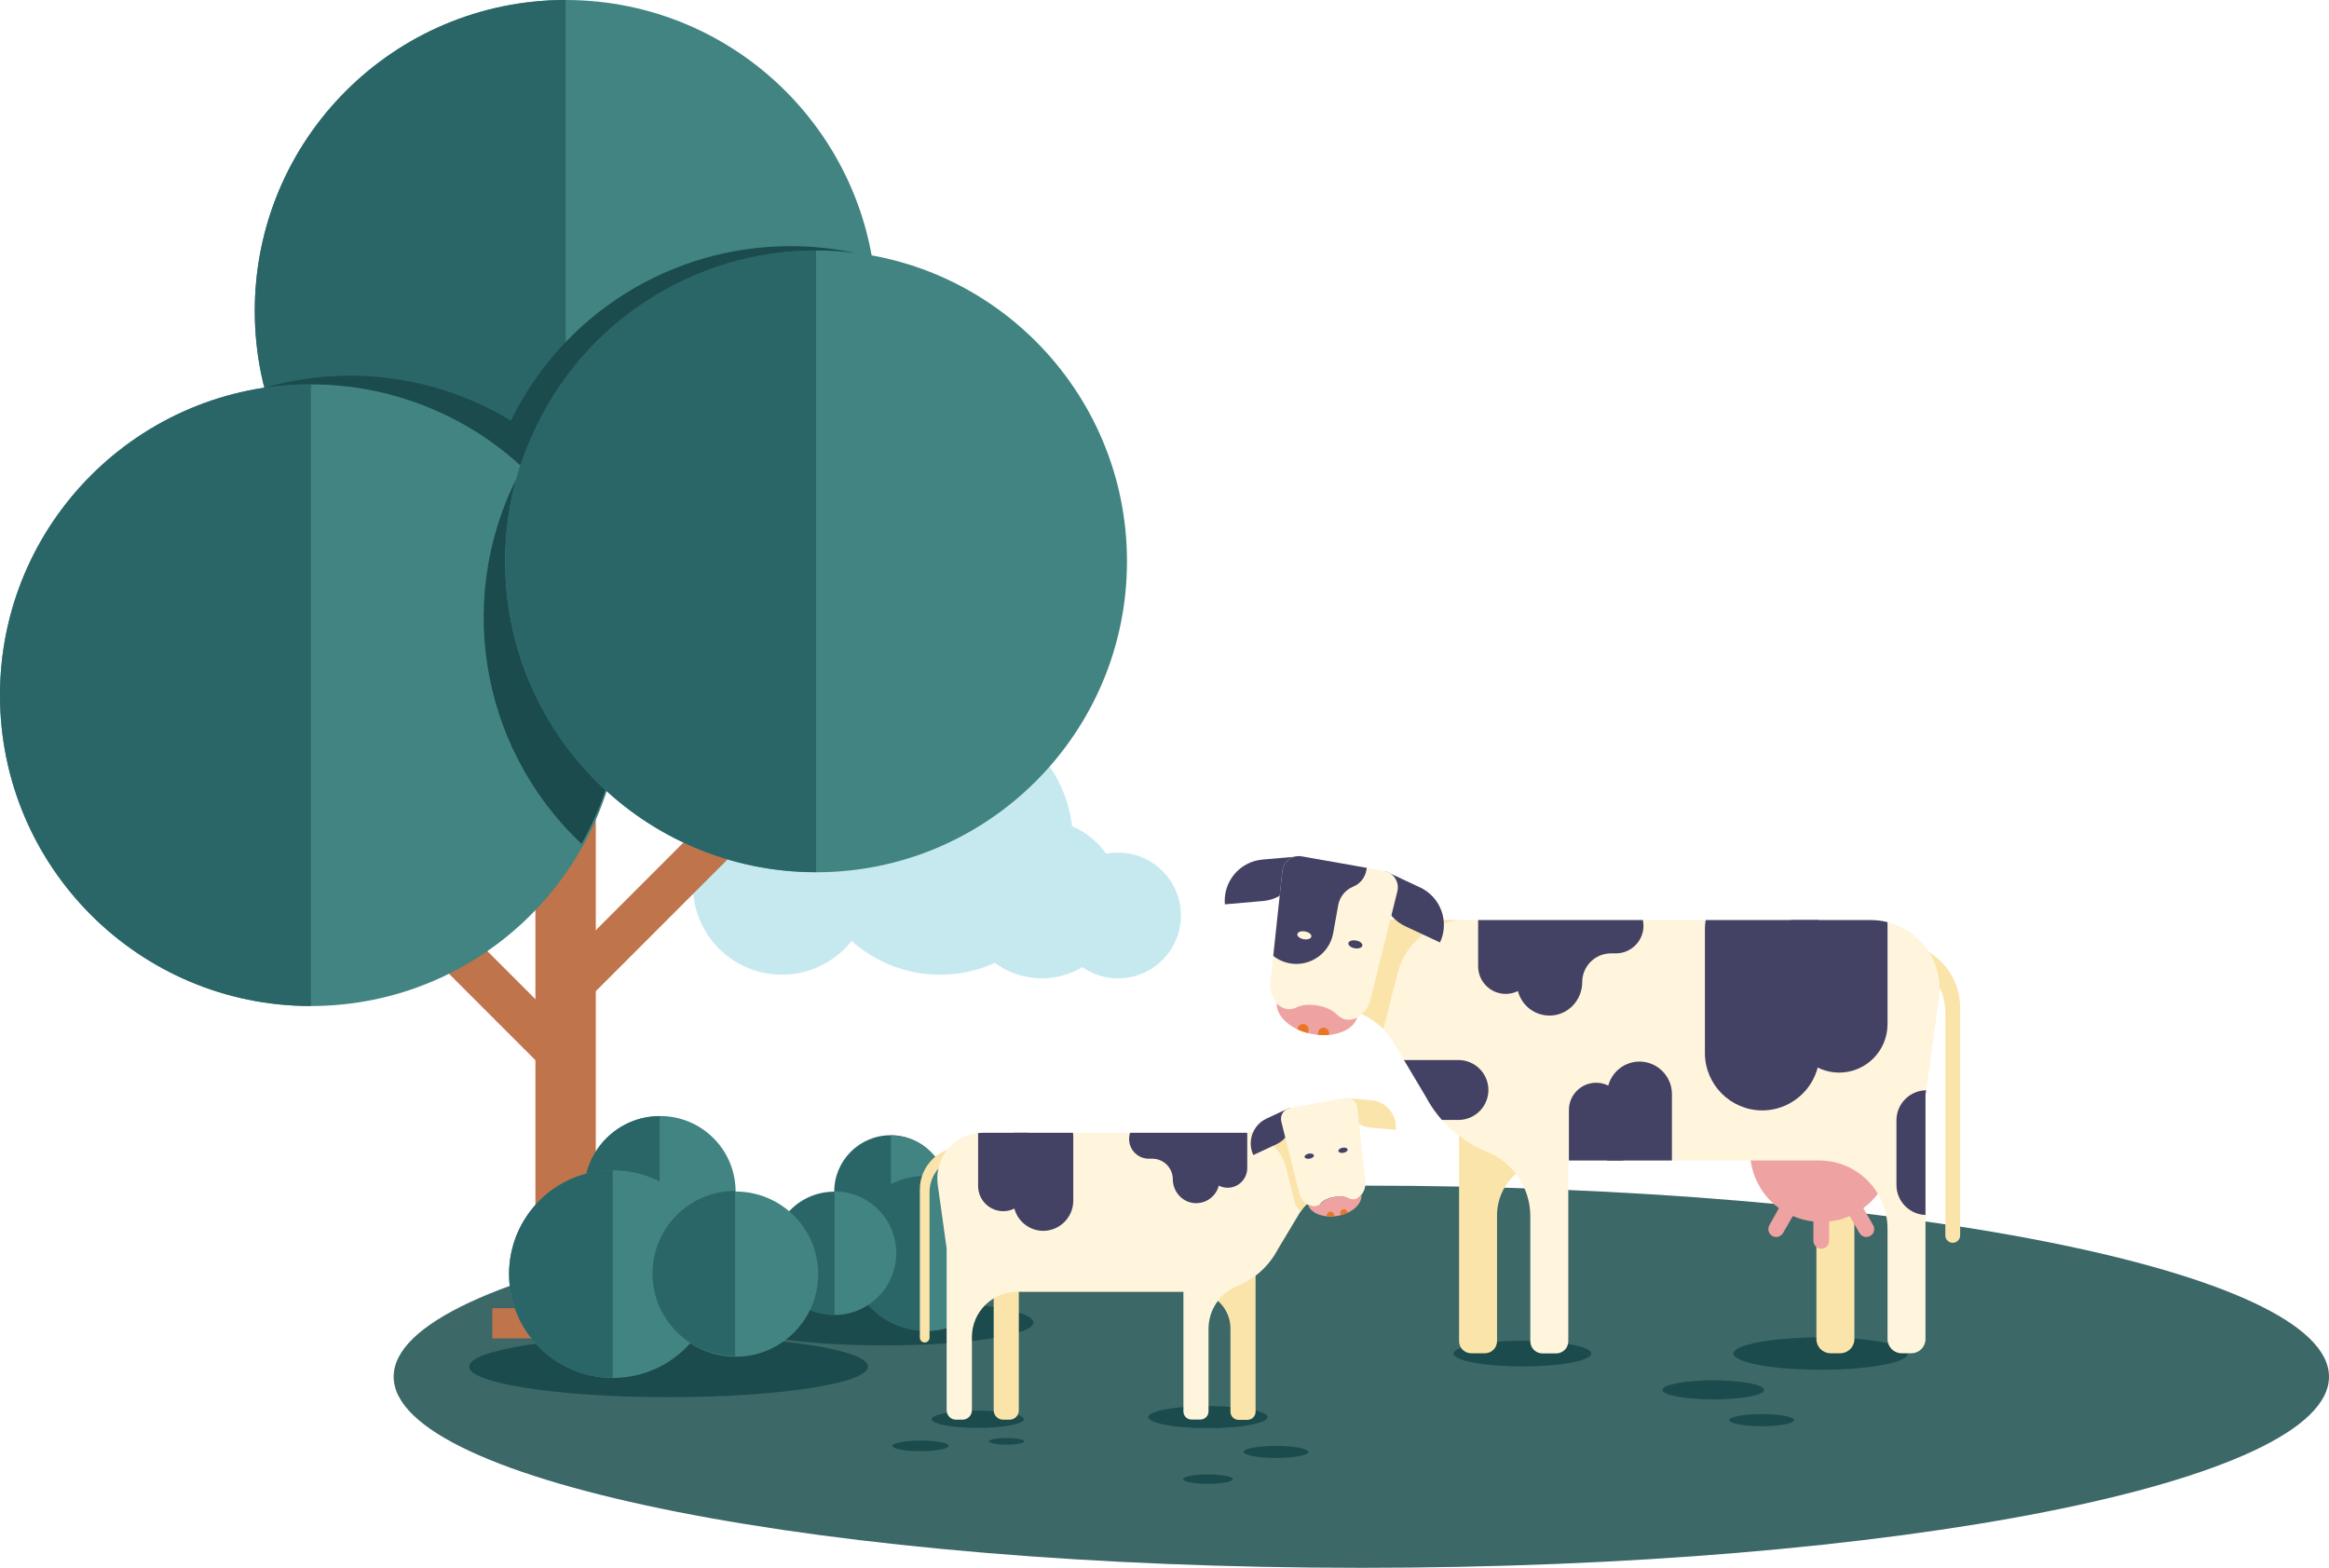
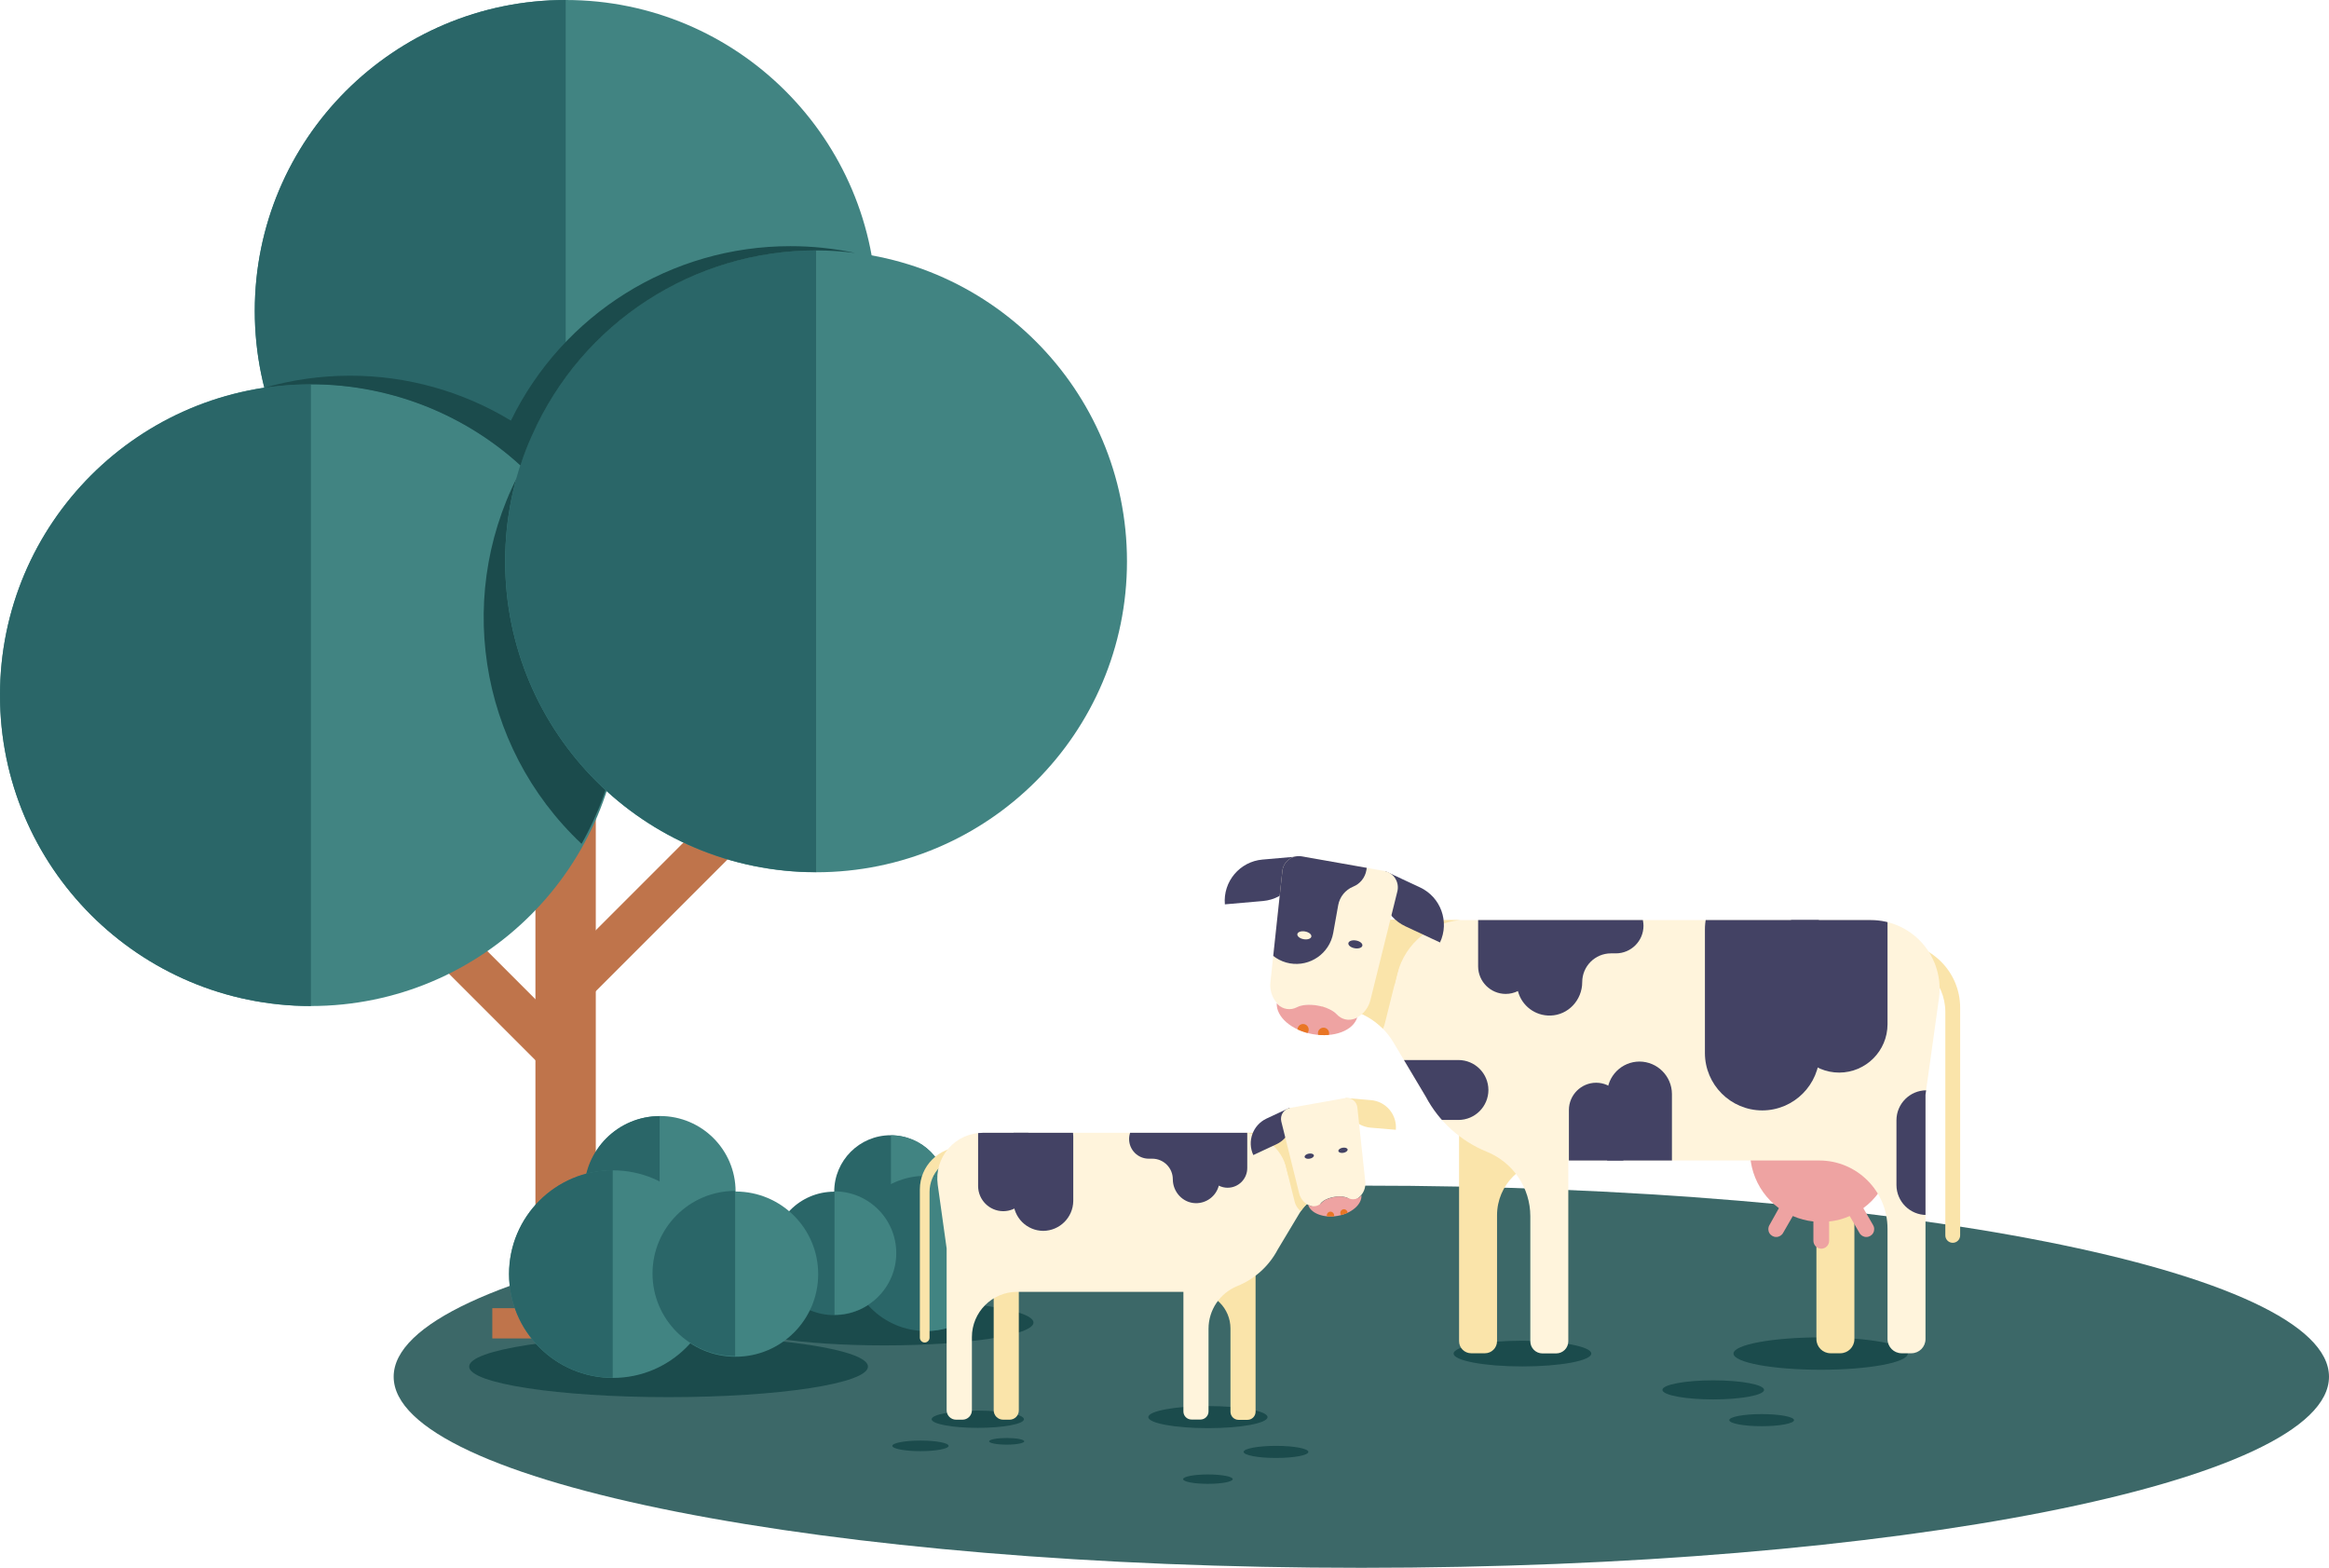
<svg xmlns="http://www.w3.org/2000/svg" viewBox="0 0 1539.4 1036.2">
  <defs>
-     <style>.cls-1{fill:none;}.cls-2{fill:#c5e9ef;}.cls-3{fill:#3c6868;}.cls-4{fill:#bf744b;}.cls-5{fill:#418482;}.cls-6{fill:#2a6668;}.cls-7{fill:#1b4b4c;}.cls-8{fill:#fae4aa;}.cls-9{fill:#fff4dc;}.cls-10{clip-path:url(#clip-path);}.cls-11{fill:#434264;}.cls-12{fill:#eea3a2;}.cls-13{clip-path:url(#clip-path-6);}.cls-14{fill:#e97625;}.cls-15{clip-path:url(#clip-path-8);}.cls-16{clip-path:url(#clip-path-17);}.cls-17{clip-path:url(#clip-path-18);}</style>
+     <style>.cls-1{fill:none;}.cls-2{fill:#3c6868;}.cls-3{fill:#bf744b;}.cls-4{fill:#418482;}.cls-5{fill:#2a6668;}.cls-6{fill:#1b4b4c;}.cls-7{fill:#fae4aa;}.cls-8{fill:#fff4dc;}.cls-9{clip-path:url(#clip-path);}.cls-10{fill:#434264;}.cls-11{fill:#eea3a2;}.cls-12{clip-path:url(#clip-path-6);}.cls-13{fill:#e97625;}.cls-14{clip-path:url(#clip-path-8);}.cls-15{clip-path:url(#clip-path-17);}.cls-16{clip-path:url(#clip-path-18);}</style>
    <clipPath id="clip-path">
      <path class="cls-1" d="M889.8,748.6h-34v.1H649.6a30.09,30.09,0,0,0-29.8,34.2l5.9,42.2v107a6.23,6.23,0,0,0,6.2,6.2h4.3a6.23,6.23,0,0,0,6.2-6.2V883.7a29.92,29.92,0,0,1,29.9-29.9H782.2v79.1a5.34,5.34,0,0,0,5.3,5.3h6a5.34,5.34,0,0,0,5.3-5.3V878.2a30.44,30.44,0,0,1,19-28.2,52.35,52.35,0,0,0,26.7-24.1l14.2-23.7A31.26,31.26,0,0,1,885.6,787h4.3V748.6Z" />
    </clipPath>
    <clipPath id="clip-path-6">
      <path class="cls-1" d="M899.4,790.5a7.13,7.13,0,0,1-8.4,1.3,15.49,15.49,0,0,0-9.1-.7c-3.7.7-6.8,2.1-8.3,3.8a7.26,7.26,0,0,1-8.1,1.8,4.06,4.06,0,0,1-.9-.5c1.7,5.7,10.2,9,19.5,7.4s16.1-7.6,15.8-13.6C899.7,790.2,899.5,790.3,899.4,790.5Z" />
    </clipPath>
    <clipPath id="clip-path-8">
      <path class="cls-1" d="M873.8,607.9h51.4v.2h311.4a45.44,45.44,0,0,1,45,51.7l-8.9,63.7V885.1a9.35,9.35,0,0,1-9.3,9.3h-6.5a9.35,9.35,0,0,1-9.3-9.3v-73a45.11,45.11,0,0,0-45.1-45.1H1036.6V886.5a8,8,0,0,1-8,8h-9.1a8,8,0,0,1-8-8V803.8a46,46,0,0,0-28.8-42.6,79.55,79.55,0,0,1-40.3-36.4L921,688.9a47.12,47.12,0,0,0-40.6-23h-6.6Z" />
    </clipPath>
    <clipPath id="clip-path-17">
      <path class="cls-1" d="M860.5,566l54.3,9.6a11.06,11.06,0,0,1,8.8,13.6L905.8,661a18.24,18.24,0,0,1-8.6,11.4,17.74,17.74,0,0,1-11.8,2.1c.6-4-5.8-8.4-14.3-9.9s-16,.5-16.8,4.4a18.22,18.22,0,0,1-14.6-19.8l7.9-73.5A11,11,0,0,1,860.5,566Z" />
    </clipPath>
    <clipPath id="clip-path-18">
      <path class="cls-1" d="M844.6,663.8a10.61,10.61,0,0,0,12.6,1.9c3.1-1.6,8.2-2.1,13.8-1.1s10.2,3.2,12.6,5.8a10.63,10.63,0,0,0,12.2,2.7,5.39,5.39,0,0,0,1.3-.7c-2.6,8.7-15.3,13.6-29.4,11.1S843.4,672,843.9,663A5,5,0,0,1,844.6,663.8Z" />
    </clipPath>
  </defs>
  <g id="Layer_2" data-name="Layer 2">
    <g id="Layer_1-2" data-name="Layer 1">
      <g id="รูปเฮด">
-         <path class="cls-2" d="M738.9,563.5a49.17,49.17,0,0,0-7.8.7,51.87,51.87,0,0,0-22.5-18.1,87.92,87.92,0,0,0-171.3-15.8,58.79,58.79,0,1,0,25.6,91.6,87.89,87.89,0,0,0,94.7,14.5,52.22,52.22,0,0,0,57.8,2.8,41.14,41.14,0,0,0,23.7,7.4,41.55,41.55,0,1,0-.2-83.1Z" />
-         <ellipse class="cls-3" cx="899.8" cy="909.9" rx="639.6" ry="126.3" />
-         <rect class="cls-4" x="342.48" y="547.87" width="248.3" height="28.5" transform="translate(-260.81 494.6) rotate(-45)" />
-         <rect class="cls-4" x="269.79" y="486.54" width="28.5" height="248.3" transform="translate(-348.63 379.72) rotate(-45)" />
-         <rect class="cls-4" x="353.9" y="465.1" width="39.9" height="419.5" />
-         <rect class="cls-4" x="325.4" y="864.6" width="97" height="20" />
-         <circle class="cls-5" cx="373.9" cy="205.5" r="205.5" />
-         <path class="cls-6" d="M373.9,410.9V0C260.4,0,168.4,92,168.4,205.5S260.4,410.9,373.9,410.9Z" />
-         <circle class="cls-5" cx="205.5" cy="459.4" r="205.5" />
-         <path class="cls-6" d="M205.5,664.9V254C92,254,0,346,0,459.5S92,664.9,205.5,664.9Z" />
-         <path class="cls-7" d="M346.3,307a205.35,205.35,0,0,0,38.1,250.7A205.35,205.35,0,0,0,346.3,307Z" />
-         <circle class="cls-5" cx="539.4" cy="371" r="205.5" />
-         <path class="cls-6" d="M539.4,576.4V165.5c-113.5,0-205.5,92-205.5,205.5S425.9,576.4,539.4,576.4Z" />
-         <path class="cls-7" d="M522.3,162.7A205.36,205.36,0,0,0,337.7,278a204.79,204.79,0,0,0-106.4-29.7,207.32,207.32,0,0,0-57.1,8.1A205.8,205.8,0,0,1,330,295.9c4.9,3.7,9.5,7.6,14,11.7a175.7,175.7,0,0,1,7.8-20.2A205.47,205.47,0,0,1,539.5,165.5a200.82,200.82,0,0,1,25.8,1.7A204.41,204.41,0,0,0,522.3,162.7Z" />
-         <ellipse class="cls-7" cx="584.5" cy="874.1" rx="98.6" ry="15.1" />
-         <circle class="cls-6" cx="588.7" cy="787.6" r="37.3" />
-         <path class="cls-5" d="M588.9,750.4h0a37.3,37.3,0,0,1,0,74.6h0Z" />
-         <circle class="cls-6" cx="612" cy="828.4" r="51.3" />
-         <path class="cls-5" d="M612,777.1h0a51.3,51.3,0,0,1,0,102.6h0Z" />
-         <circle class="cls-6" cx="551.4" cy="828.4" r="40.8" />
-         <path class="cls-5" d="M551.6,787.4h0a40.8,40.8,0,0,1,0,81.6h0Z" />
-         <ellipse class="cls-7" cx="441.9" cy="903.2" rx="131.8" ry="20.2" />
-         <circle class="cls-5" cx="436.3" cy="787.5" r="49.9" />
-         <path class="cls-6" d="M436,737.7h0a49.9,49.9,0,0,0,0,99.8h0Z" />
-         <circle class="cls-5" cx="405.1" cy="842.1" r="68.6" />
-         <path class="cls-6" d="M405.1,773.4h0a68.6,68.6,0,1,0-.1,137.2h0V773.4Z" />
-         <circle class="cls-5" cx="486.2" cy="842.1" r="54.6" />
-         <path class="cls-6" d="M485.9,787.1h0a54.6,54.6,0,1,0,0,109.2h0Z" />
-         <ellipse class="cls-7" cx="646.3" cy="938" rx="30.5" ry="5.7" />
-         <ellipse class="cls-7" cx="798.4" cy="936.6" rx="39.4" ry="7.3" />
-         <ellipse class="cls-7" cx="1006.3" cy="894.6" rx="45.5" ry="8.5" />
-         <ellipse class="cls-7" cx="1203.4" cy="894.6" rx="57.6" ry="10.7" />
-         <ellipse class="cls-7" cx="1132.4" cy="918.6" rx="33.6" ry="6.3" />
-         <ellipse class="cls-7" cx="1164.4" cy="938.6" rx="21.4" ry="4" />
-         <ellipse class="cls-7" cx="843.4" cy="959.6" rx="21.4" ry="4" />
-         <ellipse class="cls-7" cx="608.4" cy="955.6" rx="18.6" ry="3.5" />
-         <ellipse class="cls-7" cx="665.4" cy="952.6" rx="11.6" ry="2.2" />
-         <ellipse class="cls-7" cx="798.4" cy="977.6" rx="16.4" ry="3.1" />
-         <path class="cls-8" d="M642.3,758.1H636a28,28,0,0,0-28,28v98a3.22,3.22,0,0,0,3.2,3.2h0a3.22,3.22,0,0,0,3.2-3.2V787.9a23.47,23.47,0,0,1,23.5-23.5h4.5v-6.3Z" />
-         <path class="cls-8" d="M667.3,938.3H663a6.23,6.23,0,0,1-6.2-6.2v-109h16.6v109A6.08,6.08,0,0,1,667.3,938.3Z" />
-         <path class="cls-8" d="M785.6,809.6v44.3h3.6A24.11,24.11,0,0,1,813.3,878v55.1a5.34,5.34,0,0,0,5.3,5.3h6a5.34,5.34,0,0,0,5.3-5.3V809.7H785.6Z" />
-         <path id="SVGID" class="cls-9" d="M889.8,748.6h-34v.1H649.6a30.09,30.09,0,0,0-29.8,34.2l5.9,42.2v107a6.23,6.23,0,0,0,6.2,6.2h4.3a6.23,6.23,0,0,0,6.2-6.2V883.7a29.92,29.92,0,0,1,29.9-29.9H782.2v79.1a5.34,5.34,0,0,0,5.3,5.3h6a5.34,5.34,0,0,0,5.3-5.3V878.2a30.44,30.44,0,0,1,19-28.2,52.35,52.35,0,0,0,26.7-24.1l14.2-23.7A31.26,31.26,0,0,1,885.6,787h4.3V748.6Z" />
-         <g class="cls-10">
-           <path class="cls-11" d="M663.1,800.5h0a16.69,16.69,0,0,1-16.6-16.6V748a16.69,16.69,0,0,1,16.6-16.6h0A16.69,16.69,0,0,1,679.7,748v35.9A16.62,16.62,0,0,1,663.1,800.5Z" />
+         <ellipse class="cls-2" cx="899.8" cy="909.9" rx="639.6" ry="126.3" />
+         <rect class="cls-3" x="342.48" y="547.87" width="248.3" height="28.5" transform="translate(-260.81 494.6) rotate(-45)" />
+         <rect class="cls-3" x="269.79" y="486.54" width="28.5" height="248.3" transform="translate(-348.63 379.72) rotate(-45)" />
+         <rect class="cls-3" x="353.9" y="465.1" width="39.9" height="419.5" />
+         <rect class="cls-3" x="325.4" y="864.6" width="97" height="20" />
+         <circle class="cls-4" cx="373.9" cy="205.5" r="205.5" />
+         <path class="cls-5" d="M373.9,410.9V0C260.4,0,168.4,92,168.4,205.5S260.4,410.9,373.9,410.9Z" />
+         <circle class="cls-4" cx="205.5" cy="459.4" r="205.5" />
+         <path class="cls-5" d="M205.5,664.9V254C92,254,0,346,0,459.5S92,664.9,205.5,664.9Z" />
+         <path class="cls-6" d="M346.3,307a205.35,205.35,0,0,0,38.1,250.7A205.35,205.35,0,0,0,346.3,307Z" />
+         <circle class="cls-4" cx="539.4" cy="371" r="205.5" />
+         <path class="cls-5" d="M539.4,576.4V165.5c-113.5,0-205.5,92-205.5,205.5S425.9,576.4,539.4,576.4Z" />
+         <path class="cls-6" d="M522.3,162.7A205.36,205.36,0,0,0,337.7,278a204.79,204.79,0,0,0-106.4-29.7,207.32,207.32,0,0,0-57.1,8.1A205.8,205.8,0,0,1,330,295.9c4.9,3.7,9.5,7.6,14,11.7a175.7,175.7,0,0,1,7.8-20.2A205.47,205.47,0,0,1,539.5,165.5a200.82,200.82,0,0,1,25.8,1.7A204.41,204.41,0,0,0,522.3,162.7Z" />
+         <ellipse class="cls-6" cx="584.5" cy="874.1" rx="98.6" ry="15.1" />
+         <circle class="cls-5" cx="588.7" cy="787.6" r="37.3" />
+         <path class="cls-4" d="M588.9,750.4h0a37.3,37.3,0,0,1,0,74.6h0Z" />
+         <circle class="cls-5" cx="612" cy="828.4" r="51.3" />
+         <path class="cls-4" d="M612,777.1h0a51.3,51.3,0,0,1,0,102.6h0Z" />
+         <circle class="cls-5" cx="551.4" cy="828.4" r="40.8" />
+         <path class="cls-4" d="M551.6,787.4h0a40.8,40.8,0,0,1,0,81.6h0Z" />
+         <ellipse class="cls-6" cx="441.9" cy="903.2" rx="131.8" ry="20.2" />
+         <circle class="cls-4" cx="436.3" cy="787.5" r="49.9" />
+         <path class="cls-5" d="M436,737.7h0a49.9,49.9,0,0,0,0,99.8h0Z" />
+         <circle class="cls-4" cx="405.1" cy="842.1" r="68.6" />
+         <path class="cls-5" d="M405.1,773.4h0a68.6,68.6,0,1,0-.1,137.2h0V773.4Z" />
+         <circle class="cls-4" cx="486.2" cy="842.1" r="54.6" />
+         <path class="cls-5" d="M485.9,787.1h0a54.6,54.6,0,1,0,0,109.2h0Z" />
+         <ellipse class="cls-6" cx="646.3" cy="938" rx="30.5" ry="5.7" />
+         <ellipse class="cls-6" cx="798.4" cy="936.6" rx="39.4" ry="7.3" />
+         <ellipse class="cls-6" cx="1006.3" cy="894.6" rx="45.5" ry="8.5" />
+         <ellipse class="cls-6" cx="1203.4" cy="894.6" rx="57.6" ry="10.7" />
+         <ellipse class="cls-6" cx="1132.4" cy="918.6" rx="33.6" ry="6.3" />
+         <ellipse class="cls-6" cx="1164.4" cy="938.6" rx="21.4" ry="4" />
+         <ellipse class="cls-6" cx="843.4" cy="959.6" rx="21.4" ry="4" />
+         <ellipse class="cls-6" cx="608.4" cy="955.6" rx="18.6" ry="3.5" />
+         <ellipse class="cls-6" cx="665.4" cy="952.6" rx="11.6" ry="2.2" />
+         <ellipse class="cls-6" cx="798.4" cy="977.6" rx="16.4" ry="3.1" />
+         <path class="cls-7" d="M642.3,758.1H636a28,28,0,0,0-28,28v98a3.22,3.22,0,0,0,3.2,3.2h0a3.22,3.22,0,0,0,3.2-3.2V787.9a23.47,23.47,0,0,1,23.5-23.5h4.5v-6.3Z" />
+         <path class="cls-7" d="M667.3,938.3H663a6.23,6.23,0,0,1-6.2-6.2v-109h16.6v109A6.08,6.08,0,0,1,667.3,938.3Z" />
+         <path class="cls-7" d="M785.6,809.6v44.3h3.6A24.11,24.11,0,0,1,813.3,878v55.1a5.34,5.34,0,0,0,5.3,5.3h6a5.34,5.34,0,0,0,5.3-5.3V809.7H785.6Z" />
+         <path id="SVGID" class="cls-8" d="M889.8,748.6h-34v.1H649.6a30.09,30.09,0,0,0-29.8,34.2l5.9,42.2v107a6.23,6.23,0,0,0,6.2,6.2h4.3a6.23,6.23,0,0,0,6.2-6.2V883.7a29.92,29.92,0,0,1,29.9-29.9H782.2v79.1a5.34,5.34,0,0,0,5.3,5.3h6a5.34,5.34,0,0,0,5.3-5.3V878.2a30.44,30.44,0,0,1,19-28.2,52.35,52.35,0,0,0,26.7-24.1l14.2-23.7A31.26,31.26,0,0,1,885.6,787h4.3V748.6Z" />
+         <g class="cls-9">
+           <path class="cls-10" d="M663.1,800.5h0a16.69,16.69,0,0,1-16.6-16.6V748a16.69,16.69,0,0,1,16.6-16.6h0A16.69,16.69,0,0,1,679.7,748v35.9A16.62,16.62,0,0,1,663.1,800.5Z" />
        </g>
-         <g class="cls-10">
-           <path class="cls-11" d="M689.6,813.5h0a19.85,19.85,0,0,1-19.8-19.8V751.2a19.85,19.85,0,0,1,19.8-19.8h0a19.85,19.85,0,0,1,19.8,19.8v42.6A20,20,0,0,1,689.6,813.5Z" />
+         <g class="cls-9">
+           <path class="cls-10" d="M689.6,813.5h0a19.85,19.85,0,0,1-19.8-19.8V751.2a19.85,19.85,0,0,1,19.8-19.8h0a19.85,19.85,0,0,1,19.8,19.8v42.6A20,20,0,0,1,689.6,813.5Z" />
        </g>
-         <g class="cls-10">
-           <path class="cls-11" d="M811.5,731h0a13.38,13.38,0,0,0-9.9,4.5,15.41,15.41,0,0,0-24.8,4.3H759.3a13,13,0,0,0-13,13h0a13,13,0,0,0,13,13h2.3a13.61,13.61,0,0,1,13.6,13.6h0c0,8.4,6.6,15.6,15,15.8a15.51,15.51,0,0,0,15.4-11.6,12.73,12.73,0,0,0,5.8,1.4h0a13,13,0,0,0,13-13V743.9A12.8,12.8,0,0,0,811.5,731Z" />
+         <g class="cls-9">
+           <path class="cls-10" d="M811.5,731h0a13.38,13.38,0,0,0-9.9,4.5,15.41,15.41,0,0,0-24.8,4.3H759.3a13,13,0,0,0-13,13h0a13,13,0,0,0,13,13h2.3a13.61,13.61,0,0,1,13.6,13.6h0c0,8.4,6.6,15.6,15,15.8a15.51,15.51,0,0,0,15.4-11.6,12.73,12.73,0,0,0,5.8,1.4h0a13,13,0,0,0,13-13V743.9A12.8,12.8,0,0,0,811.5,731Z" />
        </g>
-         <g class="cls-10">
-           <path class="cls-8" d="M885.8,731.2l-36,6.4a7.38,7.38,0,0,0-5.9,9l11.8,47.5a11.85,11.85,0,0,0,5.7,7.5c1.7,5.7,10.2,9,19.5,7.4s16.1-7.6,15.8-13.6a11.76,11.76,0,0,0,2.8-9.1l-5.2-48.7A7.19,7.19,0,0,0,885.8,731.2Z" />
+         <g class="cls-9">
+           <path class="cls-7" d="M885.8,731.2l-36,6.4a7.38,7.38,0,0,0-5.9,9l11.8,47.5a11.85,11.85,0,0,0,5.7,7.5c1.7,5.7,10.2,9,19.5,7.4s16.1-7.6,15.8-13.6a11.76,11.76,0,0,0,2.8-9.1l-5.2-48.7A7.19,7.19,0,0,0,885.8,731.2Z" />
        </g>
-         <g class="cls-10">
-           <path class="cls-8" d="M851.6,777.2l-1.2-4.8A31.33,31.33,0,0,0,820,748.5h0l-2.7-22.2,66.5-1.6,7,44.9Z" />
+         <g class="cls-9">
+           <path class="cls-7" d="M851.6,777.2l-1.2-4.8A31.33,31.33,0,0,0,820,748.5h0l-2.7-22.2,66.5-1.6,7,44.9Z" />
        </g>
-         <path class="cls-11" d="M843.6,756.3l-15.2,7.1h0a18.18,18.18,0,0,1,8.7-24.1l15.2-7.1h0A18,18,0,0,1,843.6,756.3Z" />
-         <path class="cls-8" d="M905.9,745.3l16.7,1.4h0a18,18,0,0,0-16.5-19.6l-16.7-1.4h0A18.13,18.13,0,0,0,905.9,745.3Z" />
-         <path id="SVGID-2" data-name="SVGID" class="cls-9" d="M888.8,725.8l-36,6.4a7.38,7.38,0,0,0-5.9,9l11.8,47.5a11.85,11.85,0,0,0,5.7,7.5,11.6,11.6,0,0,0,7.8,1.4c-.4-2.6,3.8-5.5,9.5-6.5s10.6.3,11.1,2.9a12,12,0,0,0,9.6-13.1l-5.2-48.7A7,7,0,0,0,888.8,725.8Z" />
-         <ellipse class="cls-11" cx="865.33" cy="764.2" rx="3.1" ry="1.7" transform="translate(-120.14 162.83) rotate(-10.06)" />
-         <ellipse class="cls-11" cx="887.64" cy="760.31" rx="3.1" ry="1.7" transform="translate(-119.12 166.67) rotate(-10.06)" />
-         <path id="SVGID-3" data-name="SVGID" class="cls-12" d="M899.4,790.5a7.13,7.13,0,0,1-8.4,1.3,15.49,15.49,0,0,0-9.1-.7c-3.7.7-6.8,2.1-8.3,3.8a7.26,7.26,0,0,1-8.1,1.8,4.06,4.06,0,0,1-.9-.5c1.7,5.7,10.2,9,19.5,7.4s16.1-7.6,15.8-13.6C899.7,790.2,899.5,790.3,899.4,790.5Z" />
-         <g class="cls-13">
-           <circle class="cls-14" cx="879.4" cy="803.2" r="2.4" />
+         <path class="cls-10" d="M843.6,756.3l-15.2,7.1h0a18.18,18.18,0,0,1,8.7-24.1l15.2-7.1h0A18,18,0,0,1,843.6,756.3Z" />
+         <path class="cls-7" d="M905.9,745.3l16.7,1.4h0a18,18,0,0,0-16.5-19.6l-16.7-1.4h0A18.13,18.13,0,0,0,905.9,745.3Z" />
+         <path id="SVGID-2" data-name="SVGID" class="cls-8" d="M888.8,725.8l-36,6.4a7.38,7.38,0,0,0-5.9,9l11.8,47.5a11.85,11.85,0,0,0,5.7,7.5,11.6,11.6,0,0,0,7.8,1.4c-.4-2.6,3.8-5.5,9.5-6.5s10.6.3,11.1,2.9a12,12,0,0,0,9.6-13.1l-5.2-48.7A7,7,0,0,0,888.8,725.8Z" />
+         <ellipse class="cls-10" cx="865.33" cy="764.2" rx="3.1" ry="1.7" transform="translate(-120.14 162.83) rotate(-10.06)" />
+         <ellipse class="cls-10" cx="887.64" cy="760.31" rx="3.1" ry="1.7" transform="translate(-119.12 166.67) rotate(-10.06)" />
+         <path id="SVGID-3" data-name="SVGID" class="cls-11" d="M899.4,790.5a7.13,7.13,0,0,1-8.4,1.3,15.49,15.49,0,0,0-9.1-.7c-3.7.7-6.8,2.1-8.3,3.8a7.26,7.26,0,0,1-8.1,1.8,4.06,4.06,0,0,1-.9-.5c1.7,5.7,10.2,9,19.5,7.4s16.1-7.6,15.8-13.6C899.7,790.2,899.5,790.3,899.4,790.5Z" />
+         <g class="cls-12">
+           <circle class="cls-13" cx="879.4" cy="803.2" r="2.4" />
        </g>
-         <g class="cls-13">
-           <circle class="cls-14" cx="888.3" cy="801.6" r="2.4" />
+         <g class="cls-12">
+           <circle class="cls-13" cx="888.3" cy="801.6" r="2.4" />
        </g>
-         <path class="cls-8" d="M1242.9,623h9.7a43,43,0,0,1,43,43V816.5a4.91,4.91,0,0,1-4.9,4.9h0a4.91,4.91,0,0,1-4.9-4.9V668.8a36.15,36.15,0,0,0-36.1-36.1h-6.9V623Z" />
-         <path class="cls-8" d="M1209.9,894.4h6.5a9.35,9.35,0,0,0,9.3-9.3V720.4h-25.1V885.1A9.35,9.35,0,0,0,1209.9,894.4Z" />
-         <path class="cls-8" d="M1031.3,700v66.9h-5.5a36.3,36.3,0,0,0-36.3,36.3v83.2a8,8,0,0,1-8,8h-9.1a8,8,0,0,1-8-8V700h66.9Z" />
-         <path class="cls-12" d="M1175.8,798.5a47,47,0,1,1,55.8,0l6.4,11.1a5.2,5.2,0,1,1-9,5.2l-6.4-11.1a44.06,44.06,0,0,1-13.6,3.6v12.8a5.23,5.23,0,0,1-5.2,5.2,5.29,5.29,0,0,1-5.2-5.2V807.3a47,47,0,0,1-13.6-3.6l-6.4,11.1a5.2,5.2,0,1,1-9-5.2Z" />
-         <path id="SVGID-4" data-name="SVGID" class="cls-9" d="M873.8,607.9h51.4v.2h311.4a45.44,45.44,0,0,1,45,51.7l-8.9,63.7V885.1a9.35,9.35,0,0,1-9.3,9.3h-6.5a9.35,9.35,0,0,1-9.3-9.3v-73a45.11,45.11,0,0,0-45.1-45.1H1036.6V886.5a8,8,0,0,1-8,8h-9.1a8,8,0,0,1-8-8V803.8a46,46,0,0,0-28.8-42.6,79.55,79.55,0,0,1-40.3-36.4L921,688.9a47.12,47.12,0,0,0-40.6-23h-6.6Z" />
+         <path class="cls-7" d="M1242.9,623h9.7a43,43,0,0,1,43,43V816.5a4.91,4.91,0,0,1-4.9,4.9h0a4.91,4.91,0,0,1-4.9-4.9V668.8a36.15,36.15,0,0,0-36.1-36.1h-6.9V623Z" />
+         <path class="cls-7" d="M1209.9,894.4h6.5a9.35,9.35,0,0,0,9.3-9.3V720.4h-25.1V885.1A9.35,9.35,0,0,0,1209.9,894.4Z" />
+         <path class="cls-7" d="M1031.3,700v66.9h-5.5a36.3,36.3,0,0,0-36.3,36.3v83.2a8,8,0,0,1-8,8h-9.1a8,8,0,0,1-8-8V700h66.9Z" />
+         <path class="cls-11" d="M1175.8,798.5a47,47,0,1,1,55.8,0l6.4,11.1a5.2,5.2,0,1,1-9,5.2l-6.4-11.1a44.06,44.06,0,0,1-13.6,3.6v12.8a5.23,5.23,0,0,1-5.2,5.2,5.29,5.29,0,0,1-5.2-5.2V807.3a47,47,0,0,1-13.6-3.6l-6.4,11.1a5.2,5.2,0,1,1-9-5.2Z" />
+         <path id="SVGID-4" data-name="SVGID" class="cls-8" d="M873.8,607.9h51.4v.2h311.4a45.44,45.44,0,0,1,45,51.7l-8.9,63.7V885.1a9.35,9.35,0,0,1-9.3,9.3h-6.5a9.35,9.35,0,0,1-9.3-9.3v-73a45.11,45.11,0,0,0-45.1-45.1H1036.6V886.5a8,8,0,0,1-8,8h-9.1a8,8,0,0,1-8-8V803.8a46,46,0,0,0-28.8-42.6,79.55,79.55,0,0,1-40.3-36.4L921,688.9a47.12,47.12,0,0,0-40.6-23h-6.6Z" />
+         <g class="cls-14">
+           <path class="cls-10" d="M1215.7,708.9h0a32,32,0,0,0,31.9-31.9V608.2a32,32,0,0,0-31.9-31.9h0a32,32,0,0,0-31.9,31.9v68.9A31.84,31.84,0,0,0,1215.7,708.9Z" />
+         </g>
+         <g class="cls-14">
+           <path class="cls-10" d="M1164.8,733.9h0a38,38,0,0,0,37.9-37.9V614.2a38,38,0,0,0-37.9-37.9h0a38,38,0,0,0-37.9,37.9V696A38,38,0,0,0,1164.8,733.9Z" />
+         </g>
+         <g class="cls-14">
+           <path class="cls-10" d="M1055,715.6h0a18.05,18.05,0,0,0-18,18v38.8a18.05,18.05,0,0,0,18,18h0a18.05,18.05,0,0,0,18-18V733.6A18.05,18.05,0,0,0,1055,715.6Z" />
+         </g>
+         <g class="cls-14">
+           <path class="cls-10" d="M1083.7,701.6h0a21.42,21.42,0,0,0-21.4,21.4v46.1a21.42,21.42,0,0,0,21.4,21.4h0a21.42,21.42,0,0,0,21.4-21.4V723A21.55,21.55,0,0,0,1083.7,701.6Z" />
+         </g>
+         <g class="cls-14">
+           <path class="cls-10" d="M901.4,720.4h0a19.85,19.85,0,0,0,19.8,19.8H964a19.85,19.85,0,0,0,19.8-19.8h0A19.85,19.85,0,0,0,964,700.6H921.2A19.85,19.85,0,0,0,901.4,720.4Z" />
+         </g>
+         <g class="cls-14">
+           <path class="cls-10" d="M1273.3,803h0a19.85,19.85,0,0,0,19.8-19.8V740.4a19.85,19.85,0,0,0-19.8-19.8h0a19.85,19.85,0,0,0-19.8,19.8v42.8A19.85,19.85,0,0,0,1273.3,803Z" />
+         </g>
+         <g class="cls-14">
+           <path class="cls-10" d="M995.1,581.4h0a18.53,18.53,0,0,1,13.8,6.3,21.53,21.53,0,0,1,15.3-6.3,21.76,21.76,0,0,1,19.5,12.3h24.4a18.27,18.27,0,0,1,18.2,18.2h0a18.27,18.27,0,0,1-18.2,18.2h-3.3a19,19,0,0,0-19,19h0c0,11.8-9.2,21.8-21,22.1a21.56,21.56,0,0,1-21.5-16.2,18.23,18.23,0,0,1-8.1,1.9h0A18.27,18.27,0,0,1,977,638.7V599.5A18.1,18.1,0,0,1,995.1,581.4Z" />
+         </g>
+         <g class="cls-14">
+           <path class="cls-7" d="M870.1,581.6l54.3,9.6a11.06,11.06,0,0,1,8.8,13.6l-17.9,71.8a18.24,18.24,0,0,1-8.6,11.4c-2.6,8.7-15.3,13.6-29.4,11.1s-24.3-11.5-23.8-20.5a17.85,17.85,0,0,1-4.3-13.8l7.9-73.5A11.12,11.12,0,0,1,870.1,581.6Z" />
+         </g>
+         <g class="cls-14">
+           <path class="cls-7" d="M921.7,651.1l1.8-7.2a47.28,47.28,0,0,1,45.9-36h0l4-33.5L873,572l-10.6,67.7Z" />
+         </g>
+         <path class="cls-10" d="M928.9,612.2l22.9,10.7h0a27.38,27.38,0,0,0-13.2-36.4l-22.9-10.7h0A27.38,27.38,0,0,0,928.9,612.2Z" />
+         <path class="cls-10" d="M834.8,595.5l-25.2,2.2h0a27.36,27.36,0,0,1,24.9-29.6l25.2-2.2h0A27.41,27.41,0,0,1,834.8,595.5Z" />
+         <path id="SVGID-5" data-name="SVGID" class="cls-8" d="M860.5,566l54.3,9.6a11.06,11.06,0,0,1,8.8,13.6L905.8,661a18.24,18.24,0,0,1-8.6,11.4,17.74,17.74,0,0,1-11.8,2.1c.6-4-5.8-8.4-14.3-9.9s-16,.5-16.8,4.4a18.22,18.22,0,0,1-14.6-19.8l7.9-73.5A11,11,0,0,1,860.5,566Z" />
        <g class="cls-15">
-           <path class="cls-11" d="M1215.7,708.9h0a32,32,0,0,0,31.9-31.9V608.2a32,32,0,0,0-31.9-31.9h0a32,32,0,0,0-31.9,31.9v68.9A31.84,31.84,0,0,0,1215.7,708.9Z" />
+           <path class="cls-10" d="M868.3,547.6h0a24.8,24.8,0,0,1,10,4.2l.8-4.3a14.52,14.52,0,0,1,15.4-12,14.32,14.32,0,0,1,12.7,16.6l-4.1,23.2a14.28,14.28,0,0,1-8.7,10.7,16.39,16.39,0,0,0-9.9,12.3l-3.3,18.4a24.8,24.8,0,0,1-28.7,20h0a24.8,24.8,0,0,1-20-28.7l7.2-40.4A24.65,24.65,0,0,1,868.3,547.6Z" />
        </g>
-         <g class="cls-15">
-           <path class="cls-11" d="M1164.8,733.9h0a38,38,0,0,0,37.9-37.9V614.2a38,38,0,0,0-37.9-37.9h0a38,38,0,0,0-37.9,37.9V696A38,38,0,0,0,1164.8,733.9Z" />
+         <ellipse class="cls-10" cx="895.8" cy="624.1" rx="2.6" ry="4.7" transform="translate(124.88 1397.17) rotate(-79.94)" />
+         <ellipse class="cls-8" cx="862.09" cy="618.12" rx="2.6" ry="4.7" transform="translate(102.93 1359.04) rotate(-79.94)" />
+         <path id="SVGID-6" data-name="SVGID" class="cls-11" d="M844.6,663.8a10.61,10.61,0,0,0,12.6,1.9c3.1-1.6,8.2-2.1,13.8-1.1s10.2,3.2,12.6,5.8a10.63,10.63,0,0,0,12.2,2.7,5.39,5.39,0,0,0,1.3-.7c-2.6,8.7-15.3,13.6-29.4,11.1S843.4,672,843.9,663A5,5,0,0,1,844.6,663.8Z" />
+         <g class="cls-16">
+           <circle class="cls-13" cx="874.8" cy="682.9" r="3.7" />
        </g>
-         <g class="cls-15">
-           <path class="cls-11" d="M1055,715.6h0a18.05,18.05,0,0,0-18,18v38.8a18.05,18.05,0,0,0,18,18h0a18.05,18.05,0,0,0,18-18V733.6A18.05,18.05,0,0,0,1055,715.6Z" />
-         </g>
-         <g class="cls-15">
-           <path class="cls-11" d="M1083.7,701.6h0a21.42,21.42,0,0,0-21.4,21.4v46.1a21.42,21.42,0,0,0,21.4,21.4h0a21.42,21.42,0,0,0,21.4-21.4V723A21.55,21.55,0,0,0,1083.7,701.6Z" />
-         </g>
-         <g class="cls-15">
-           <path class="cls-11" d="M901.4,720.4h0a19.85,19.85,0,0,0,19.8,19.8H964a19.85,19.85,0,0,0,19.8-19.8h0A19.85,19.85,0,0,0,964,700.6H921.2A19.85,19.85,0,0,0,901.4,720.4Z" />
-         </g>
-         <g class="cls-15">
-           <path class="cls-11" d="M1273.3,803h0a19.85,19.85,0,0,0,19.8-19.8V740.4a19.85,19.85,0,0,0-19.8-19.8h0a19.85,19.85,0,0,0-19.8,19.8v42.8A19.85,19.85,0,0,0,1273.3,803Z" />
-         </g>
-         <g class="cls-15">
-           <path class="cls-11" d="M995.1,581.4h0a18.53,18.53,0,0,1,13.8,6.3,21.53,21.53,0,0,1,15.3-6.3,21.76,21.76,0,0,1,19.5,12.3h24.4a18.27,18.27,0,0,1,18.2,18.2h0a18.27,18.27,0,0,1-18.2,18.2h-3.3a19,19,0,0,0-19,19h0c0,11.8-9.2,21.8-21,22.1a21.56,21.56,0,0,1-21.5-16.2,18.23,18.23,0,0,1-8.1,1.9h0A18.27,18.27,0,0,1,977,638.7V599.5A18.1,18.1,0,0,1,995.1,581.4Z" />
-         </g>
-         <g class="cls-15">
-           <path class="cls-8" d="M870.1,581.6l54.3,9.6a11.06,11.06,0,0,1,8.8,13.6l-17.9,71.8a18.24,18.24,0,0,1-8.6,11.4c-2.6,8.7-15.3,13.6-29.4,11.1s-24.3-11.5-23.8-20.5a17.85,17.85,0,0,1-4.3-13.8l7.9-73.5A11.12,11.12,0,0,1,870.1,581.6Z" />
-         </g>
-         <g class="cls-15">
-           <path class="cls-8" d="M921.7,651.1l1.8-7.2a47.28,47.28,0,0,1,45.9-36h0l4-33.5L873,572l-10.6,67.7Z" />
-         </g>
-         <path class="cls-11" d="M928.9,612.2l22.9,10.7h0a27.38,27.38,0,0,0-13.2-36.4l-22.9-10.7h0A27.38,27.38,0,0,0,928.9,612.2Z" />
-         <path class="cls-11" d="M834.8,595.5l-25.2,2.2h0a27.36,27.36,0,0,1,24.9-29.6l25.2-2.2h0A27.41,27.41,0,0,1,834.8,595.5Z" />
-         <path id="SVGID-5" data-name="SVGID" class="cls-9" d="M860.5,566l54.3,9.6a11.06,11.06,0,0,1,8.8,13.6L905.8,661a18.24,18.24,0,0,1-8.6,11.4,17.74,17.74,0,0,1-11.8,2.1c.6-4-5.8-8.4-14.3-9.9s-16,.5-16.8,4.4a18.22,18.22,0,0,1-14.6-19.8l7.9-73.5A11,11,0,0,1,860.5,566Z" />
        <g class="cls-16">
-           <path class="cls-11" d="M868.3,547.6h0a24.8,24.8,0,0,1,10,4.2l.8-4.3a14.52,14.52,0,0,1,15.4-12,14.32,14.32,0,0,1,12.7,16.6l-4.1,23.2a14.28,14.28,0,0,1-8.7,10.7,16.39,16.39,0,0,0-9.9,12.3l-3.3,18.4a24.8,24.8,0,0,1-28.7,20h0a24.8,24.8,0,0,1-20-28.7l7.2-40.4A24.65,24.65,0,0,1,868.3,547.6Z" />
-         </g>
-         <ellipse class="cls-11" cx="895.8" cy="624.1" rx="2.6" ry="4.7" transform="translate(124.88 1397.17) rotate(-79.94)" />
-         <ellipse class="cls-9" cx="862.09" cy="618.12" rx="2.6" ry="4.7" transform="translate(102.93 1359.04) rotate(-79.94)" />
-         <path id="SVGID-6" data-name="SVGID" class="cls-12" d="M844.6,663.8a10.61,10.61,0,0,0,12.6,1.9c3.1-1.6,8.2-2.1,13.8-1.1s10.2,3.2,12.6,5.8a10.63,10.63,0,0,0,12.2,2.7,5.39,5.39,0,0,0,1.3-.7c-2.6,8.7-15.3,13.6-29.4,11.1S843.4,672,843.9,663A5,5,0,0,1,844.6,663.8Z" />
-         <g class="cls-17">
-           <circle class="cls-14" cx="874.8" cy="682.9" r="3.7" />
-         </g>
-         <g class="cls-17">
-           <circle class="cls-14" cx="861.3" cy="680.5" r="3.7" />
+           <circle class="cls-13" cx="861.3" cy="680.5" r="3.7" />
        </g>
      </g>
    </g>
  </g>
</svg>
